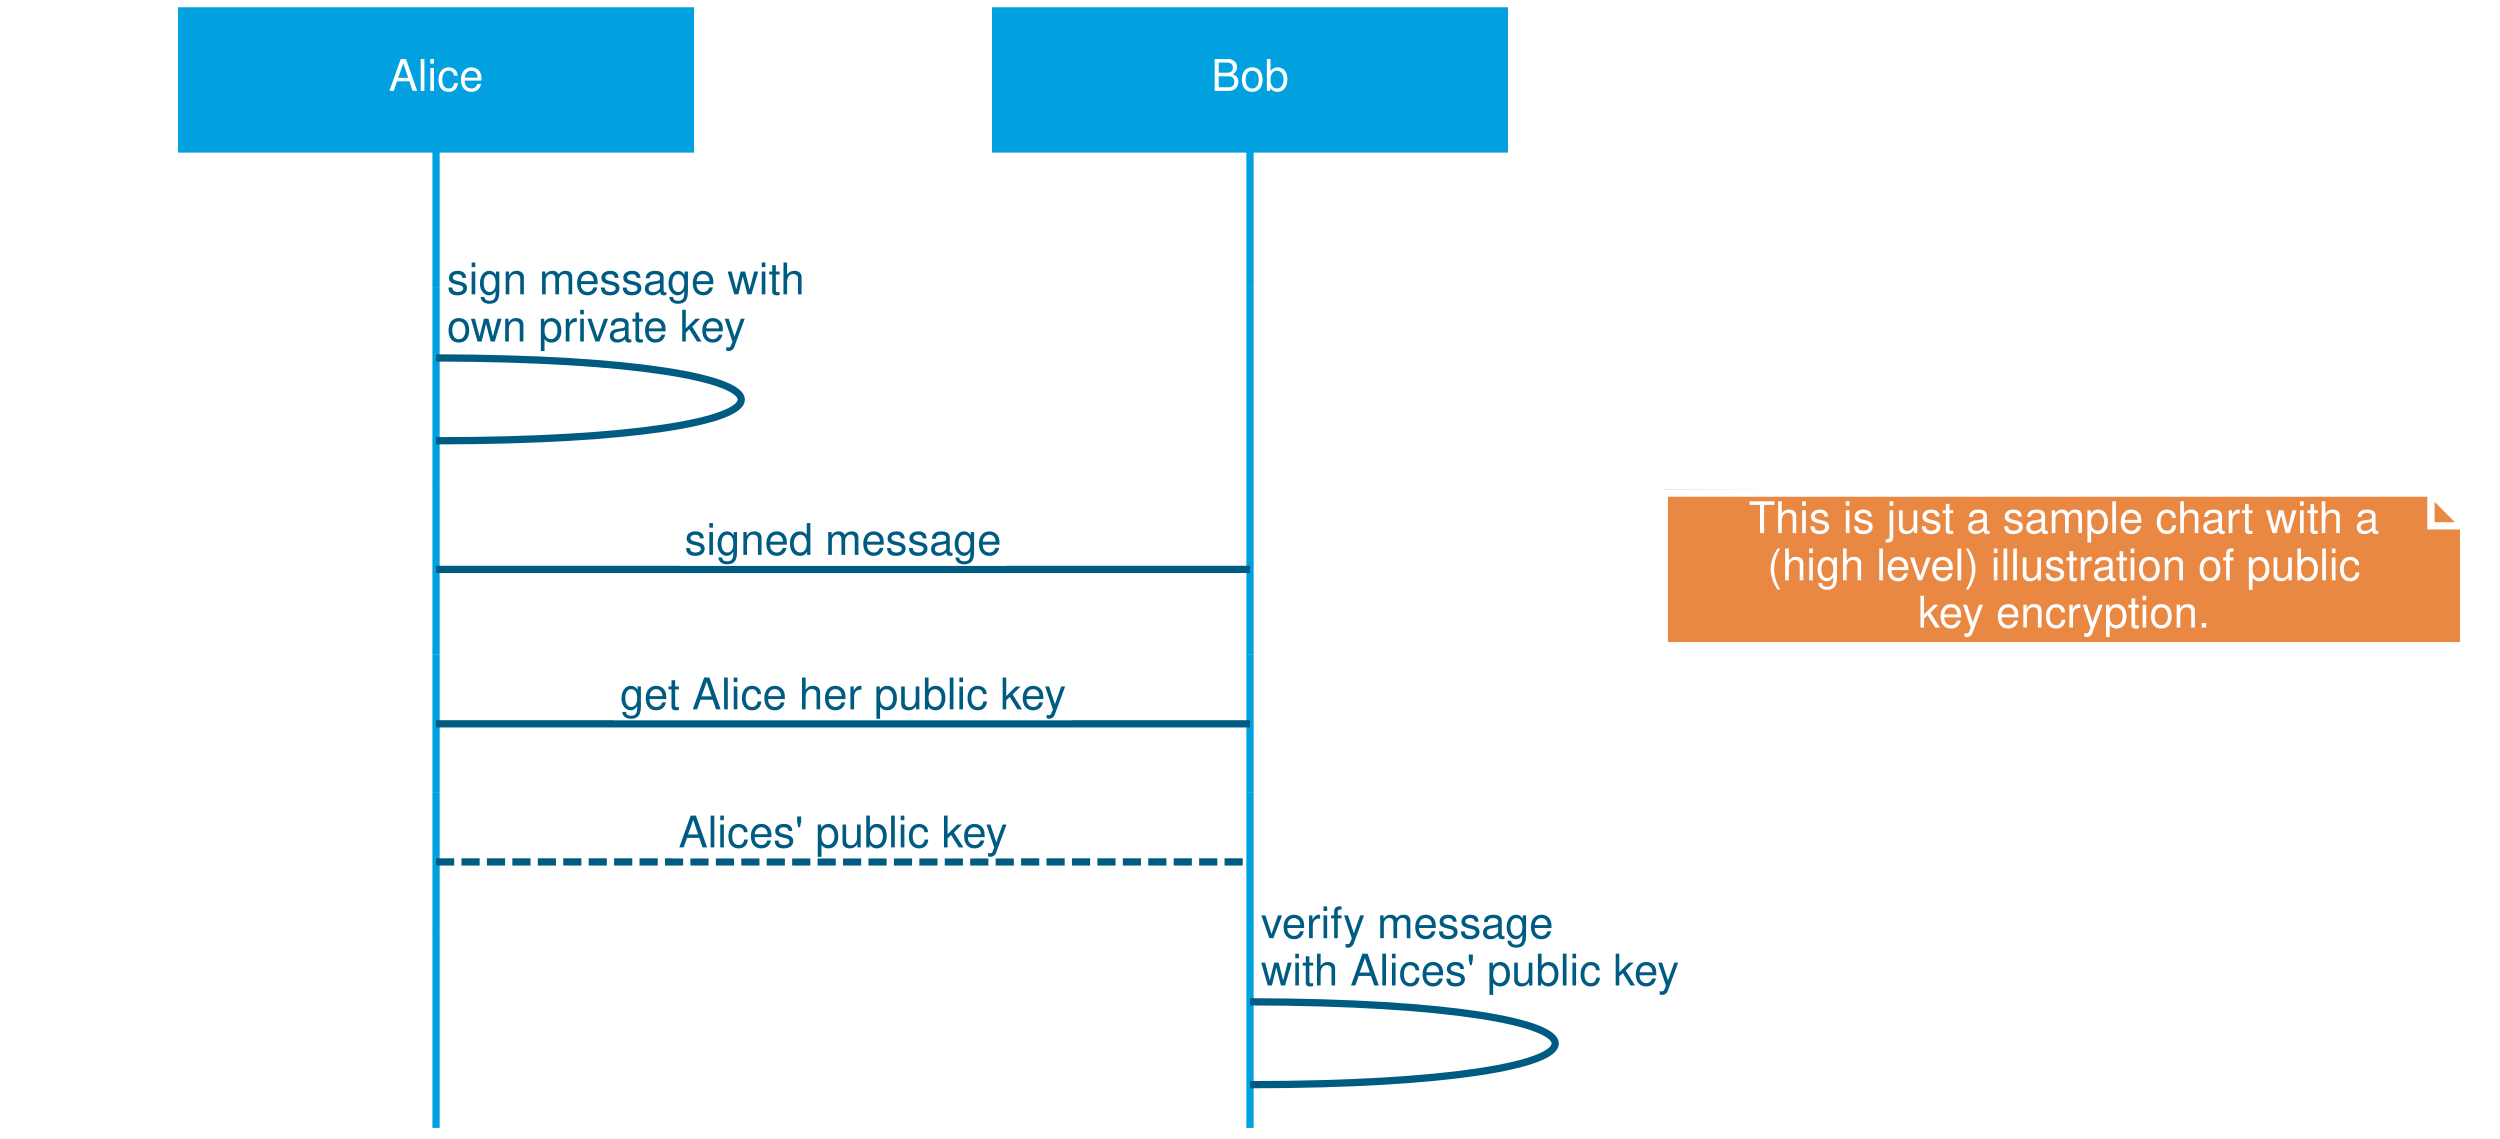
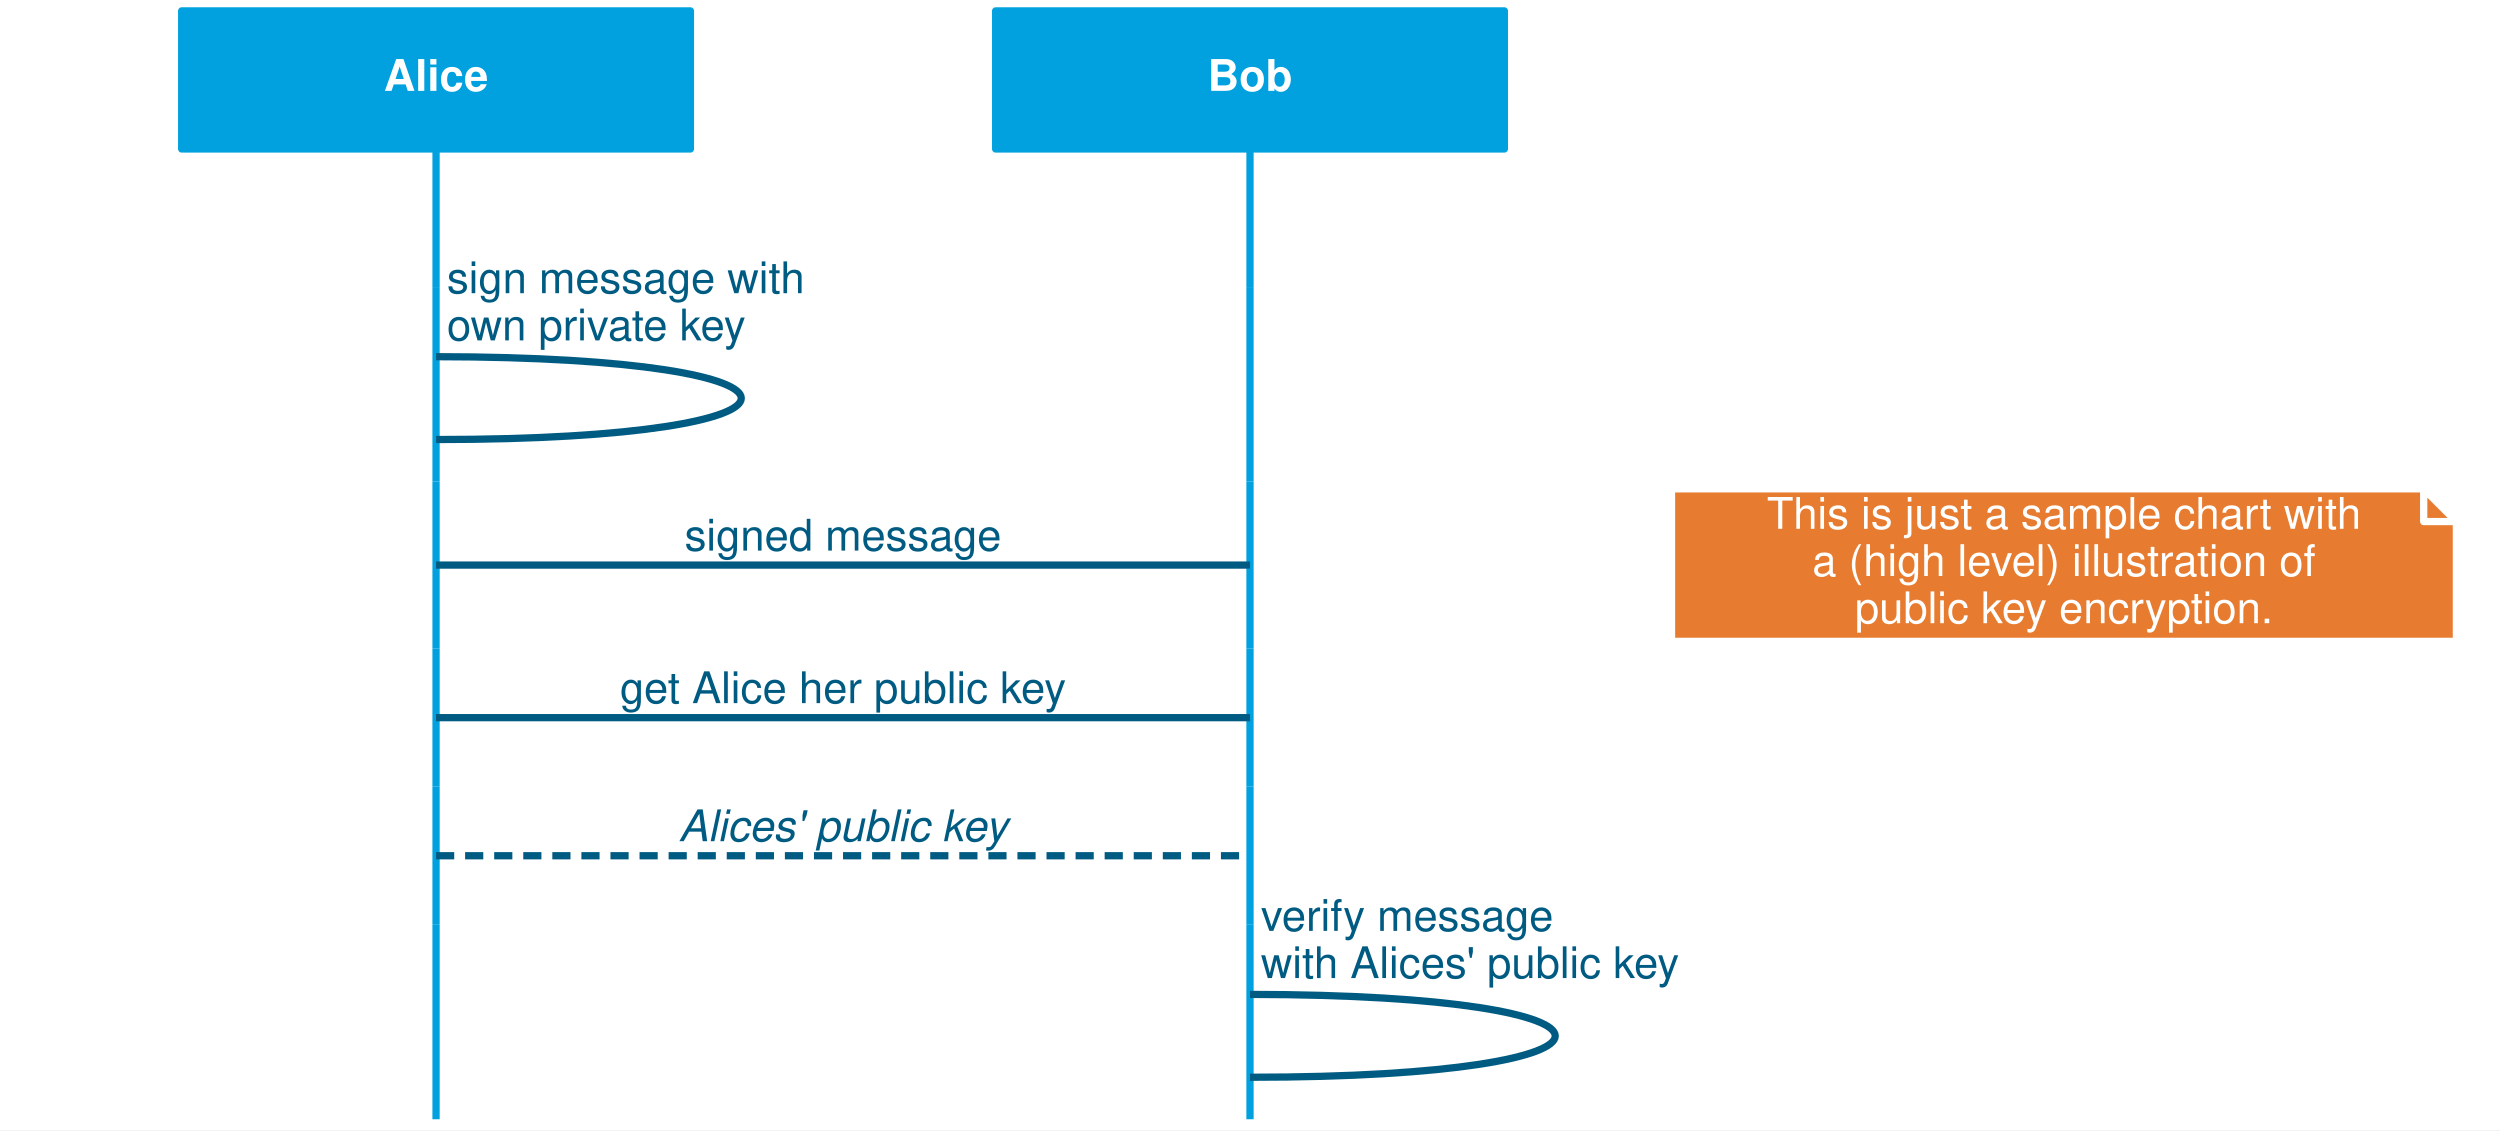
- <svg xmlns="http://www.w3.org/2000/svg" xmlns:xlink="http://www.w3.org/1999/xlink" version="1.1" id="mscgen_js-svg-__svg" width="688" height="313.4">
+ <svg xmlns="http://www.w3.org/2000/svg" version="1.1" id="mscgenjs__svg" class="mscgenjs__svg" width="688" height="311.022" viewBox="0 0 688 311.022">
  <defs>
-     <style type="text/css">svg{  font-family:Helvetica,sans-serif;  font-size:12px;  font-weight:normal;  font-style:normal;  text-decoration:none;  background-color:white;  stroke:black;  color:black;}rect{  fill:none;  stroke:black;  stroke-width:2;}.bglayer{  fill:white;  stroke:white;  stroke-width:0;}rect.textbg{  fill:white;  stroke:white;  stroke-width:0;  opacity:0.9;}line{  stroke:black;  stroke-width:2;}.arcrowomit{  stroke-dasharray:2,2;}text{  color:inherit;  stroke:none;  text-anchor:middle;}text.entity{  text-decoration:underline;}text.anchor-start{  text-anchor:start;}path{  stroke:black;  color:black;  stroke-width:2;  fill:none;}.dotted{  stroke-dasharray:5,2;}.striped{  stroke-dasharray:10,5;}.arrow-marker{  overflow:visible;}.arrow-style{  stroke-width:1;}.arcrowomit{  stroke-dasharray:2,2;}.box{  /* fill: #ffc;  no-inherit */  fill:white;  opacity:0.9;}.boxtext, .arctext{  font-size:0.8em;  text-anchor:middle;}.comment{  stroke-dasharray:5,2;} .inherit{  stroke:inherit;  color:inherit;} .inherit-fill{  fill:inherit;}.watermark{  stroke:black;  color:black;  fill:black;  font-size: 48pt;  font-weight:bold;  opacity:0.14;}</style>
-     <marker orient="auto" id="mscgen_js-svg-__svgcallback-#005B82" class="arrow-marker" viewBox="0 0 10 10" refX="9" refY="3" markerUnits="strokeWidth" markerWidth="10" markerHeight="10">
-       <path d="M 1,1 l 8,2 l-8,2" class="arrow-style" style="stroke-dasharray:100,1; stroke : #005B82" />
+     <style type="text/css">svg.mscgenjs__svg{font-family:Helvetica,sans-serif;font-size:12px;font-weight:normal;font-style:normal;text-decoration:none;background-color:white;stroke:black;stroke-width:2}.mscgenjs__svg path, .mscgenjs__svg rect{fill:none}.mscgenjs__svg .label-text-background{fill:white;stroke:white;stroke-width:0}.mscgenjs__svg .bglayer{fill:white;stroke:white;stroke-width:0}.mscgenjs__svg line{}.mscgenjs__svg .return, .mscgenjs__svg .comment{stroke-dasharray:5,3}.mscgenjs__svg .inline_expression_divider{stroke-dasharray:10,5}.mscgenjs__svg text{color:inherit;stroke:none;text-anchor:middle}.mscgenjs__svg text.anchor-start{text-anchor:start}.mscgenjs__svg .arrow-marker{overflow:visible}.mscgenjs__svg .arrow-style{stroke-width:1}.mscgenjs__svg .arcrow, .mscgenjs__svg .arcrowomit, .mscgenjs__svg .emphasised{stroke-linecap:butt}.mscgenjs__svg .arcrowomit{stroke-dasharray:2,2}.mscgenjs__svg .box, .mscgenjs__svg .entity{fill:white;stroke-linejoin:round}.mscgenjs__svg .inherit{stroke:inherit;color:inherit}.mscgenjs__svg .inherit-fill{fill:inherit}.mscgenjs__svg .watermark{font-size:48pt;font-weight:bold;opacity:0.14}.mscgenjs__svg text.entity-text{font-weight:bold;}.mscgenjs__svg text.return-text{font-style:italic}.mscgenjs__svg path.note{fill:#FFFFCC}.mscgenjs__svg rect.label-text-background{opacity:0.9}.mscgenjs__svg line.comment,.mscgenjs__svg rect.inline_expression,.mscgenjs__svg .inline_expression_divider,.mscgenjs__svg .inline_expression_label{stroke:grey}</style>
+     <marker orient="auto" id="mscgenjs__svgcallback-#005B82" class="arrow-marker" viewBox="0 0 10 10" refX="9" refY="3" markerUnits="strokeWidth" markerWidth="10" markerHeight="10">
+       <path d="M 1,1 l 8,2 l-8,2" class="arrow-style" style="stroke-dasharray:100,1;stroke:#005B82" />
    </marker>
-     <marker orient="auto" id="mscgen_js-svg-__svgcallback-l-#005B82" class="arrow-marker" viewBox="0 0 10 10" refX="9" refY="3" markerUnits="strokeWidth" markerWidth="10" markerHeight="10">
-       <path d="M17,1 l-8,2 l 8,2" class="arrow-style" style="stroke-dasharray:100,1; stroke : #005B82" />
+     <marker orient="auto" id="mscgenjs__svgcallback-l-#005B82" class="arrow-marker" viewBox="0 0 10 10" refX="9" refY="3" markerUnits="strokeWidth" markerWidth="10" markerHeight="10">
+       <path d="M17,1 l-8,2 l 8,2" class="arrow-style" style="stroke-dasharray:100,1;stroke:#005B82" />
    </marker>
-     <marker orient="auto" id="mscgen_js-svg-__svgmethod-#005B82" class="arrow-marker" viewBox="0 0 10 10" refX="9" refY="3" markerUnits="strokeWidth" markerWidth="10" markerHeight="10">
+     <marker orient="auto" id="mscgenjs__svgmethod-#005B82" class="arrow-marker" viewBox="0 0 10 10" refX="9" refY="3" markerUnits="strokeWidth" markerWidth="10" markerHeight="10">
      <polygon points="1,1  9,3  1,5" class="arrow-style" stroke="#005B82" fill="#005B82" />
    </marker>
-     <marker orient="auto" id="mscgen_js-svg-__svgmethod-l-#005B82" class="arrow-marker" viewBox="0 0 10 10" refX="9" refY="3" markerUnits="strokeWidth" markerWidth="10" markerHeight="10">
+     <marker orient="auto" id="mscgenjs__svgmethod-l-#005B82" class="arrow-marker" viewBox="0 0 10 10" refX="9" refY="3" markerUnits="strokeWidth" markerWidth="10" markerHeight="10">
      <polygon points="17,1 9,3 17,5" class="arrow-style" stroke="#005B82" fill="#005B82" />
    </marker>
-     <g id="mscgen_js-svg-__svg__defs">
-       <g id="mscgen_js-svg-__svgAlice">
-         <rect width="140" height="38" style="fill:#00A1DE;stroke:#00A1DE;" />
+   </defs>
+   <g id="mscgenjs__svg_body" transform="translate(50,3) scale(1,1)">
+     <g id="mscgenjs__svg_background">
+       <rect width="688" height="311.02" x="-50" y="-3" class="bglayer" />
+     </g>
+     <g id="mscgenjs__svg_arcspans" />
+     <g id="mscgenjs__svg_lifelines">
+       <line x1="70" y1="38" x2="70" y2="76" class="arcrow" style="stroke:#00A1DE;" />
+       <line x1="294" y1="38" x2="294" y2="76" class="arcrow" style="stroke:#00A1DE;" />
+       <line x1="518" y1="38" x2="518" y2="76" class="arcrow" style="stroke:transparent;" />
+       <line x1="70" y1="76" x2="70" y2="129.53" class="arcrow" style="stroke:#00A1DE;" />
+       <line x1="294" y1="76" x2="294" y2="129.53" class="arcrow" style="stroke:#00A1DE;" />
+       <line x1="518" y1="76" x2="518" y2="129.53" class="arcrow" style="stroke:transparent;" />
+       <line x1="70" y1="129.53" x2="70" y2="175.5" class="arcrow" style="stroke:#00A1DE;" />
+       <line x1="294" y1="129.53" x2="294" y2="175.5" class="arcrow" style="stroke:#00A1DE;" />
+       <line x1="518" y1="129.53" x2="518" y2="175.5" class="arcrow" style="stroke:transparent;" />
+       <line x1="70" y1="175.5" x2="70" y2="213.5" class="arcrow" style="stroke:#00A1DE;" />
+       <line x1="294" y1="175.5" x2="294" y2="213.5" class="arcrow" style="stroke:#00A1DE;" />
+       <line x1="518" y1="175.5" x2="518" y2="213.5" class="arcrow" style="stroke:transparent;" />
+       <line x1="70" y1="213.5" x2="70" y2="251.5" class="arcrow" style="stroke:#00A1DE;" />
+       <line x1="294" y1="213.5" x2="294" y2="251.5" class="arcrow" style="stroke:#00A1DE;" />
+       <line x1="518" y1="213.5" x2="518" y2="251.5" class="arcrow" style="stroke:transparent;" />
+       <line x1="70" y1="251.5" x2="70" y2="305.02" class="arcrow" style="stroke:#00A1DE;" />
+       <line x1="294" y1="251.5" x2="294" y2="305.02" class="arcrow" style="stroke:#00A1DE;" />
+       <line x1="518" y1="251.5" x2="518" y2="305.02" class="arcrow" style="stroke:transparent;" />
+     </g>
+     <g id="mscgenjs__svg_sequence">
+       <g>
        <g>
-           <text x="70" y="22" class="entity" style="fill:white;">
-             <tspan>Alice</tspan>
-           </text>
+           <rect width="140" height="38" class="entity" style="fill:#00A1DE;stroke:#00A1DE;" />
+           <g>
+             <text x="70" y="22" class="entity-text " style="fill:white;">
+               <tspan>Alice</tspan>
+             </text>
+           </g>
+         </g>
+         <g>
+           <rect width="140" height="38" x="224" class="entity" style="fill:#00A1DE;stroke:#00A1DE;" />
+           <g>
+             <text x="294" y="22" class="entity-text " style="fill:white;">
+               <tspan>Bob</tspan>
+             </text>
+           </g>
+         </g>
+         <g>
+           <rect width="140" height="38" x="448" class="entity" style="stroke:transparent;" />
+           <g>
+             <text x="518" y="22" class="entity-text ">
+               <tspan> </tspan>
+             </text>
+           </g>
        </g>
      </g>
-       <g id="mscgen_js-svg-__svgBob">
-         <rect width="140" height="38" style="fill:#00A1DE;stroke:#00A1DE;" />
+       <g>
+         <path d="M70,95.16 C182,95.26 182,117.96 70,117.96 " class="arc directional method" style="stroke:#005B82" marker-end="url(#mscgenjs__svgmethod-#005B82)" />
        <g>
-           <text x="70" y="22" class="entity" style="fill:white;">
-             <tspan>Bob</tspan>
-           </text>
-         </g>
-       </g>
-       <g id="mscgen_js-svg-__svgnotes">
-         <rect width="140" height="38" style="stroke:transparent;" />
-         <g>
-           <text x="70" y="22" class="entity">
-             <tspan> </tspan>
-           </text>
-         </g>
-       </g>
-       <g id="mscgen_js-svg-__svgarcrow">
-         <line x1="70" y1="-19" x2="70" y2="19" class="mscgen_js-svg-__svgarcrow" style="stroke : #00A1DE;" />
-         <line x1="294" y1="-19" x2="294" y2="19" class="mscgen_js-svg-__svgarcrow" style="stroke : #00A1DE;" />
-         <line x1="518" y1="-19" x2="518" y2="19" class="mscgen_js-svg-__svgarcrow" style="stroke : transparent;" />
-       </g>
-       <g id="mscgen_js-svg-__svg0_0">
-         <path d="M70, -7.6 C182,-7.4 182,15.2 70,15.2" style="stroke:#005B82" marker-end="url(#mscgen_js-svg-__svgmethod-#005B82)" />
-         <g>
-           <rect width="101" height="13" x="73" y="-35" class="textbg" />
-           <text x="73" y="-25.1" class="anchor-start" style="fill:#005B82;">
+           <rect width="98.64" height="12" x="73" y="68.44" class="label-text-background" />
+           <text x="73" y="77.68" class="directional-text method-text anchor-start " style="fill:#005B82;">
            <tspan>sign message with</tspan>
          </text>
-           <rect width="85" height="13" x="73" y="-22" class="textbg" />
-           <text x="73" y="-12.1" class="anchor-start" style="fill:#005B82;">
+           <rect width="83.31" height="12" x="73" y="81.42" class="label-text-background" />
+           <text x="73" y="90.67" class="directional-text method-text anchor-start " style="fill:#005B82;">
            <tspan>own private key</tspan>
          </text>
        </g>
      </g>
-       <g id="mscgen_js-svg-__svgarcrow_0">
-         <line x1="70" y1="-27.1" x2="70" y2="27.1" class="arcrow" style="stroke : #00A1DE;" />
-         <line x1="294" y1="-27.1" x2="294" y2="27.1" class="arcrow" style="stroke : #00A1DE;" />
-         <line x1="518" y1="-27.1" x2="518" y2="27.1" class="arcrow" style="stroke : transparent;" />
-       </g>
-       <g id="mscgen_js-svg-__svg1_0">
-         <line x1="70" y1="0" x2="294" y2="0" style="stroke:#005B82" marker-end="url(#mscgen_js-svg-__svgmethod-#005B82)" />
+       <g>
+         <line x1="70" y1="152.51" x2="294" y2="152.51" class="arc directional method" style="stroke:#005B82" marker-end="url(#mscgenjs__svgmethod-#005B82)" />
        <g>
-           <rect width="90" height="12" x="137" y="-13" class="textbg" />
-           <text x="182" y="-4" style="fill:#005B82;">
+           <rect width="87.34" height="12" x="138.33" y="139.28" class="label-text-background" />
+           <text x="182" y="148.52" class="directional-text method-text " style="fill:#005B82;">
            <tspan>signed message</tspan>
          </text>
        </g>
      </g>
-       <g id="mscgen_js-svg-__svg1_1">
-         <path d="M408,-21l211,0 l0,9 l9,0 m-9,-9 l9,9 l0,33 l-220,0 l0,-43 " class="box" style="fill:#E77B2F;stroke:white;" />
+       <g>
+         <line x1="294" y1="194.5" x2="70" y2="194.5" class="arc directional method" style="stroke:#005B82" marker-end="url(#mscgenjs__svgmethod-#005B82)" />
        <g>
-           <text x="518" y="-10" style="fill:white;">
-             <tspan>This is just a sample chart with a</tspan>
-           </text>
-           <text x="518" y="3" style="fill:white;">
-             <tspan>(high level) illustration of public</tspan>
-           </text>
-           <text x="518" y="16" style="fill:white;">
-             <tspan>key encryption.</tspan>
-           </text>
-         </g>
-       </g>
-       <g id="mscgen_js-svg-__svgarcrow_1">
-         <line x1="70" y1="-23.5" x2="70" y2="23.5" class="arcrow" style="stroke : #00A1DE;" />
-         <line x1="294" y1="-23.5" x2="294" y2="23.5" class="arcrow" style="stroke : #00A1DE;" />
-         <line x1="518" y1="-23.5" x2="518" y2="23.5" class="arcrow" style="stroke : transparent;" />
-       </g>
-       <g id="mscgen_js-svg-__svg2_0">
-         <line x1="294" y1="0" x2="70" y2="0" style="stroke:#005B82" marker-end="url(#mscgen_js-svg-__svgmethod-#005B82)" />
-         <g>
-           <rect width="126" height="12" x="119" y="-13" class="textbg" />
-           <text x="182" y="-4" style="fill:#005B82;">
+           <rect width="123.31" height="11.98" x="120.34" y="181.27" class="label-text-background" />
+           <text x="182" y="190.5" class="directional-text method-text " style="fill:#005B82;">
            <tspan>get Alice her public key</tspan>
          </text>
        </g>
      </g>
-       <g id="mscgen_js-svg-__svgarcrow_2">
-         <line x1="70" y1="-19" x2="70" y2="19" class="arcrow" style="stroke : #00A1DE;" />
-         <line x1="294" y1="-19" x2="294" y2="19" class="arcrow" style="stroke : #00A1DE;" />
-         <line x1="518" y1="-19" x2="518" y2="19" class="arcrow" style="stroke : transparent;" />
-       </g>
-       <g id="mscgen_js-svg-__svg3_0">
-         <line x1="70" y1="0" x2="294" y2="0" style="stroke:#005B82;stroke-dasharray:5,2;" marker-end="url(#mscgen_js-svg-__svgcallback-#005B82)" />
+       <g>
+         <line x1="70" y1="232.5" x2="294" y2="232.5" class="arc directional return" style="stroke:#005B82" marker-end="url(#mscgenjs__svgcallback-#005B82)" />
        <g>
-           <rect width="94" height="12" x="135" y="-13" class="textbg" />
-           <text x="182" y="-4" style="fill:#005B82;">
+           <rect width="90.94" height="11.98" x="136.53" y="219.27" class="label-text-background" />
+           <text x="182" y="228.5" class="directional-text return-text " style="fill:#005B82;">
            <tspan>Alices' public key</tspan>
          </text>
        </g>
      </g>
-       <g id="mscgen_js-svg-__svgarcrow_3">
-         <line x1="70" y1="-19" x2="70" y2="19" class="arcrow" style="stroke : #00A1DE;" />
-         <line x1="294" y1="-19" x2="294" y2="19" class="arcrow" style="stroke : #00A1DE;" />
-         <line x1="518" y1="-19" x2="518" y2="19" class="arcrow" style="stroke : transparent;" />
-       </g>
-       <g id="mscgen_js-svg-__svg4_0">
-         <path d="M294, -7.6 C406,-7.4 406,15.2 294,15.2" style="stroke:#005B82" marker-end="url(#mscgen_js-svg-__svgmethod-#005B82)" />
+       <g>
+         <path d="M294,270.66 C406,270.76 406,293.46 294,293.46 " class="arc directional method" style="stroke:#005B82" marker-end="url(#mscgenjs__svgmethod-#005B82)" />
        <g>
-           <rect width="82" height="13" x="297" y="-35" class="textbg" />
-           <text x="297" y="-25.1" class="anchor-start" style="fill:#005B82;">
+           <rect width="80.64" height="12" x="297" y="243.94" class="label-text-background" />
+           <text x="297" y="253.18" class="directional-text method-text anchor-start " style="fill:#005B82;">
            <tspan>verify message</tspan>
          </text>
-           <rect width="118" height="13" x="297" y="-22" class="textbg" />
-           <text x="297" y="-12.1" class="anchor-start" style="fill:#005B82;">
+           <rect width="115.56" height="12" x="297" y="256.92" class="label-text-background" />
+           <text x="297" y="266.17" class="directional-text method-text anchor-start " style="fill:#005B82;">
            <tspan>with Alices' public key</tspan>
          </text>
        </g>
      </g>
-       <g id="mscgen_js-svg-__svgarcrow_4">
-         <line x1="70" y1="-27.1" x2="70" y2="27.1" class="arcrow" style="stroke : #00A1DE;" />
-         <line x1="294" y1="-27.1" x2="294" y2="27.1" class="arcrow" style="stroke : #00A1DE;" />
-         <line x1="518" y1="-27.1" x2="518" y2="27.1" class="arcrow" style="stroke : transparent;" />
+     </g>
+     <g id="mscgenjs__svg_notes">
+       <g>
+         <path d="M410,131.53 l207,0 l0,9 l9,0 m-9,-9 l9,9 l0,32.97 l-216,0 l0,-41.97 z" class="box note" style="fill:#E77B2F;stroke:white;" />
+         <g>
+           <text x="518" y="142.53" class="box-text note-text " style="fill:white;">
+             <tspan>This is just a sample chart with</tspan>
+           </text>
+           <text x="518" y="155.51" class="box-text note-text " style="fill:white;">
+             <tspan>a (high level) illustration of</tspan>
+           </text>
+           <text x="518" y="168.5" class="box-text note-text " style="fill:white;">
+             <tspan>public key encryption.</tspan>
+           </text>
+         </g>
      </g>
    </g>
-   </defs>
-   <g id="mscgen_js-svg-__svg__body" transform="translate(50,3) scale(1,1)">
-     <g id="mscgen_js-svg-__svg__background">
-       <rect width="688" height="313.4" x="-50" y="-3" class="bglayer" />
-     </g>
-     <g id="mscgen_js-svg-__svg__arcspanlayer" />
-     <g id="mscgen_js-svg-__svg__lifelinelayer">
-       <use x="0" y="57" xlink:href="#mscgen_js-svg-__svgarcrow" />
-       <use x="0" y="103.1" xlink:href="#mscgen_js-svg-__svgarcrow_0" />
-       <use x="0" y="153.7" xlink:href="#mscgen_js-svg-__svgarcrow_1" />
-       <use x="0" y="196.2" xlink:href="#mscgen_js-svg-__svgarcrow_2" />
-       <use x="0" y="234.2" xlink:href="#mscgen_js-svg-__svgarcrow_3" />
-       <use x="0" y="280.3" xlink:href="#mscgen_js-svg-__svgarcrow_4" />
-     </g>
-     <g id="mscgen_js-svg-__svg__sequencelayer">
-       <use x="0" y="0" xlink:href="#mscgen_js-svg-__svgAlice" />
-       <use x="224" y="0" xlink:href="#mscgen_js-svg-__svgBob" />
-       <use x="448" y="0" xlink:href="#mscgen_js-svg-__svgnotes" />
-       <use x="0" y="103.1" xlink:href="#mscgen_js-svg-__svg0_0" />
-       <use x="0" y="153.7" xlink:href="#mscgen_js-svg-__svg1_0" />
-       <use x="0" y="196.2" xlink:href="#mscgen_js-svg-__svg2_0" />
-       <use x="0" y="234.2" xlink:href="#mscgen_js-svg-__svg3_0" />
-       <use x="0" y="280.3" xlink:href="#mscgen_js-svg-__svg4_0" />
-     </g>
-     <g id="mscgen_js-svg-__svg__notelayer">
-       <use x="0" y="153.7" xlink:href="#mscgen_js-svg-__svg1_1" />
-     </g>
-     <g id="mscgen_js-svg-__svg__watermark" />
+     <g id="mscgenjs__svg_watermark" />
  </g>
</svg>
